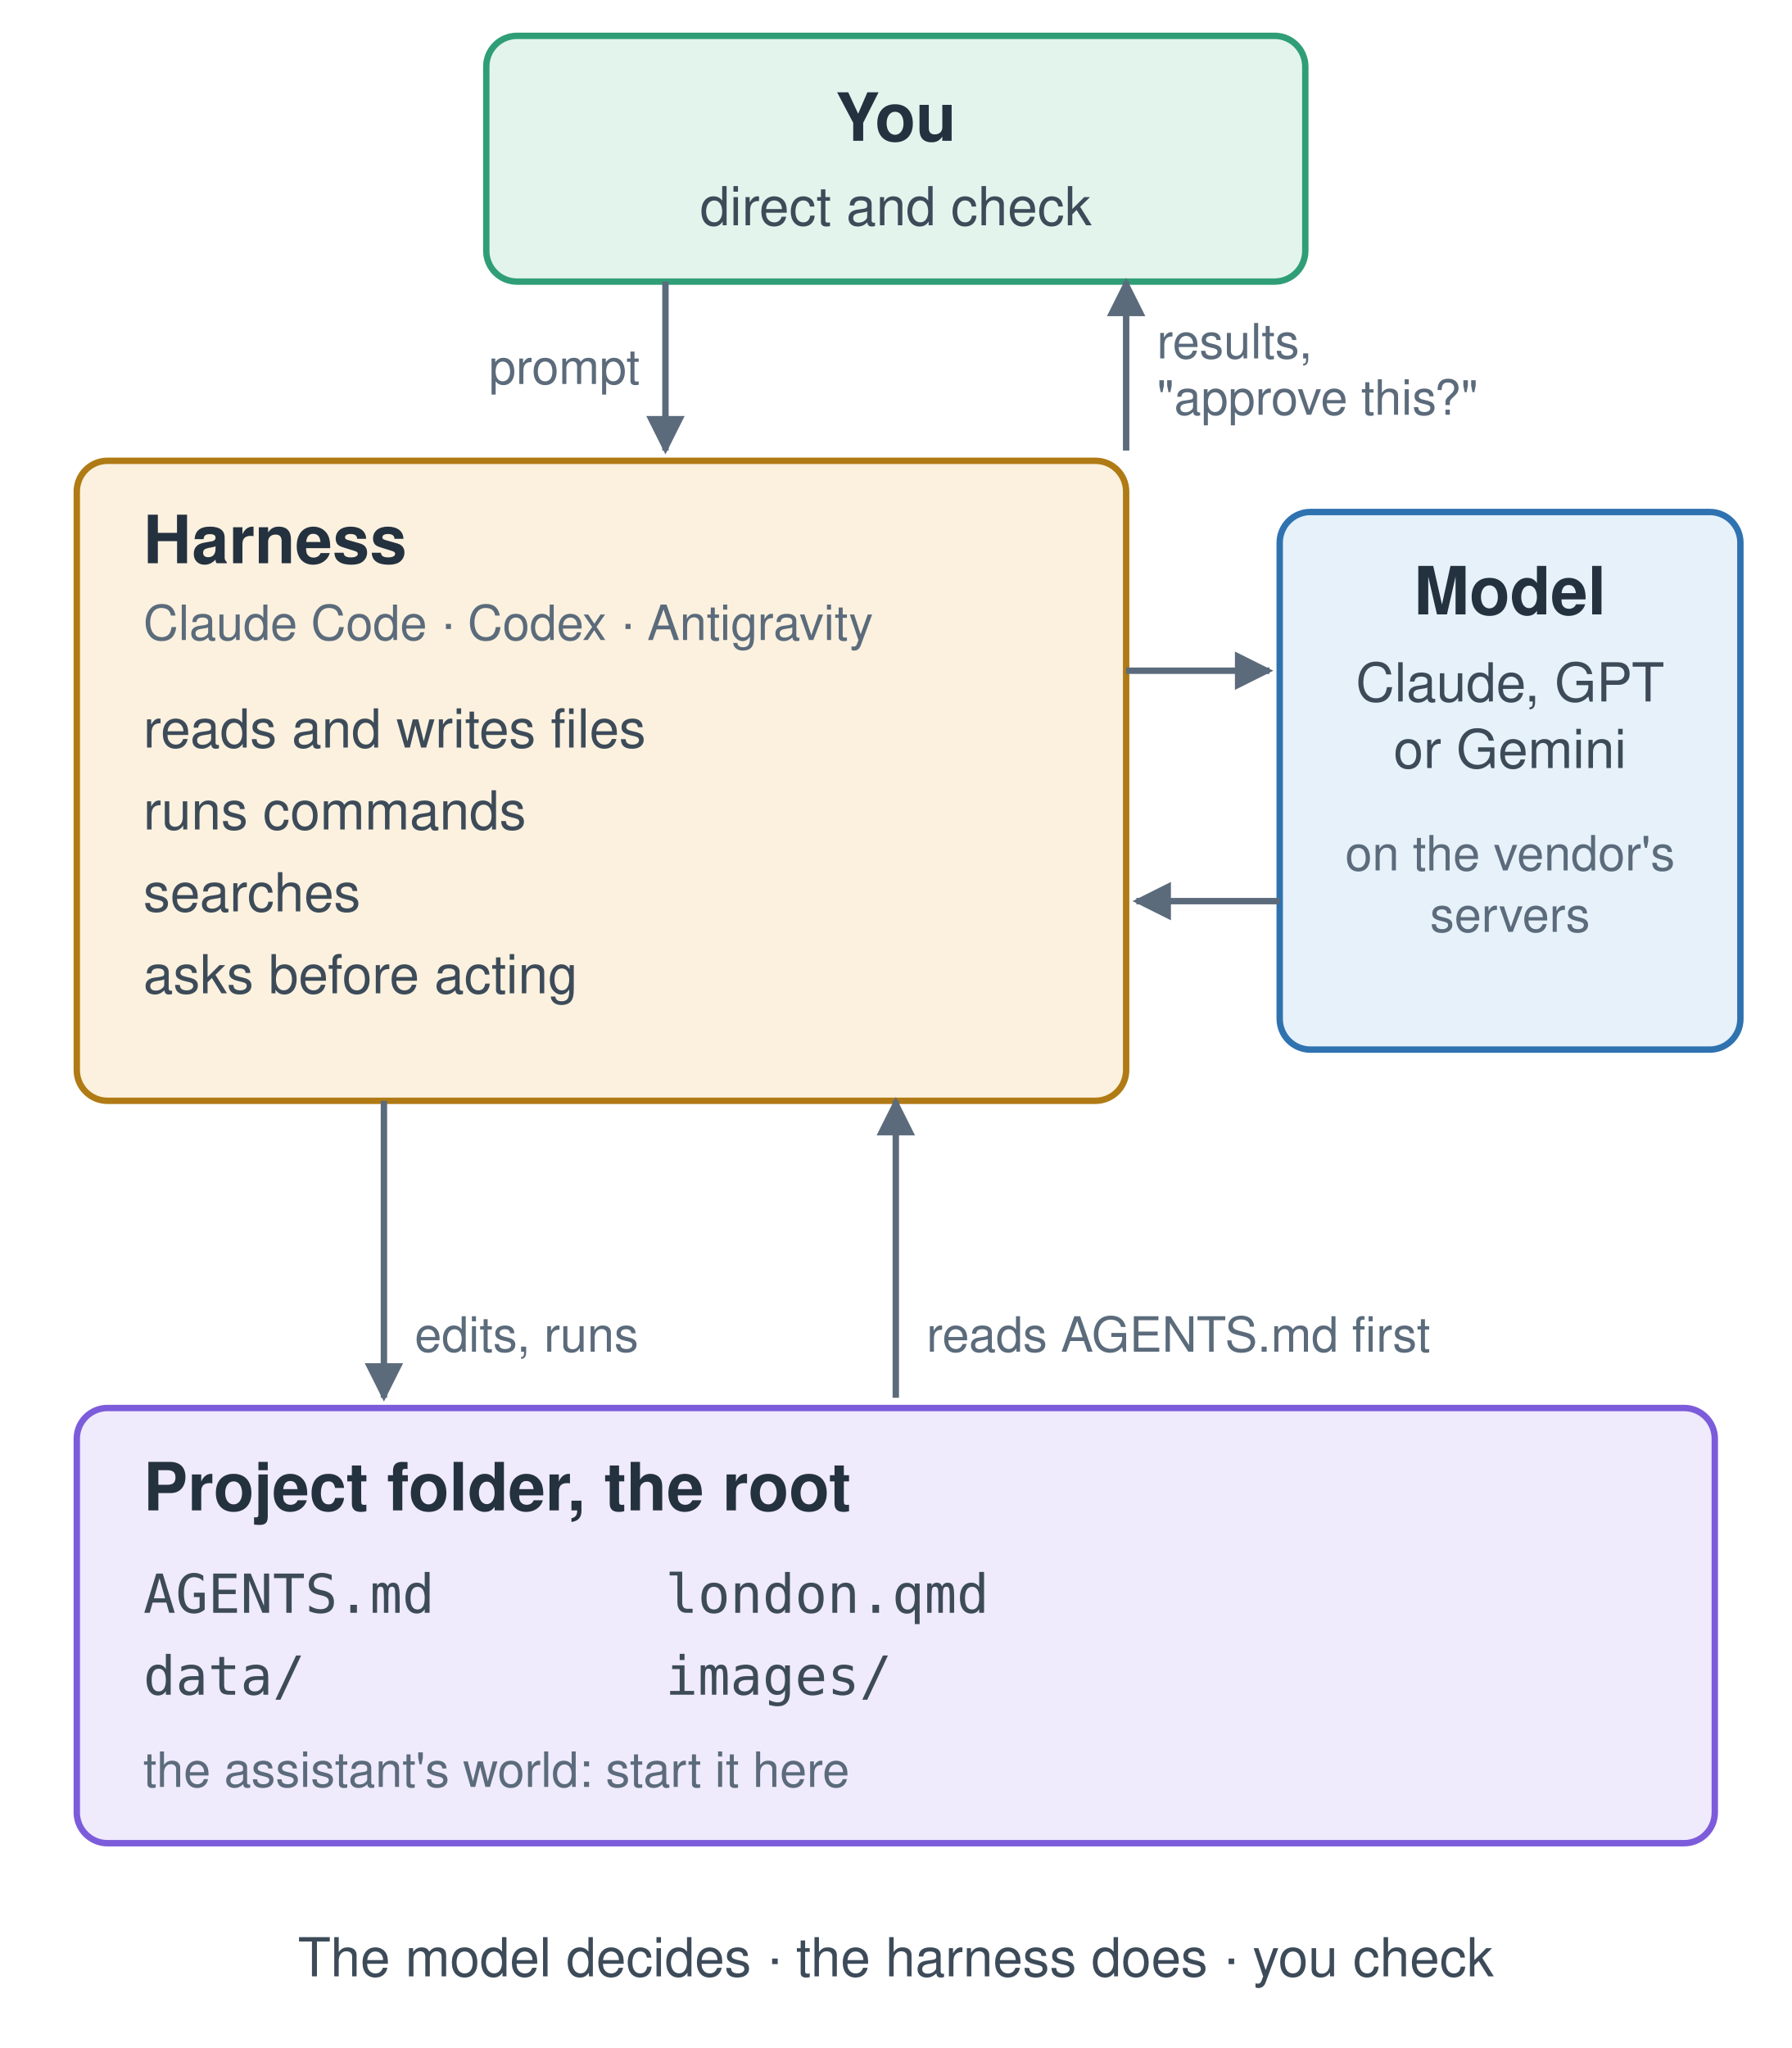
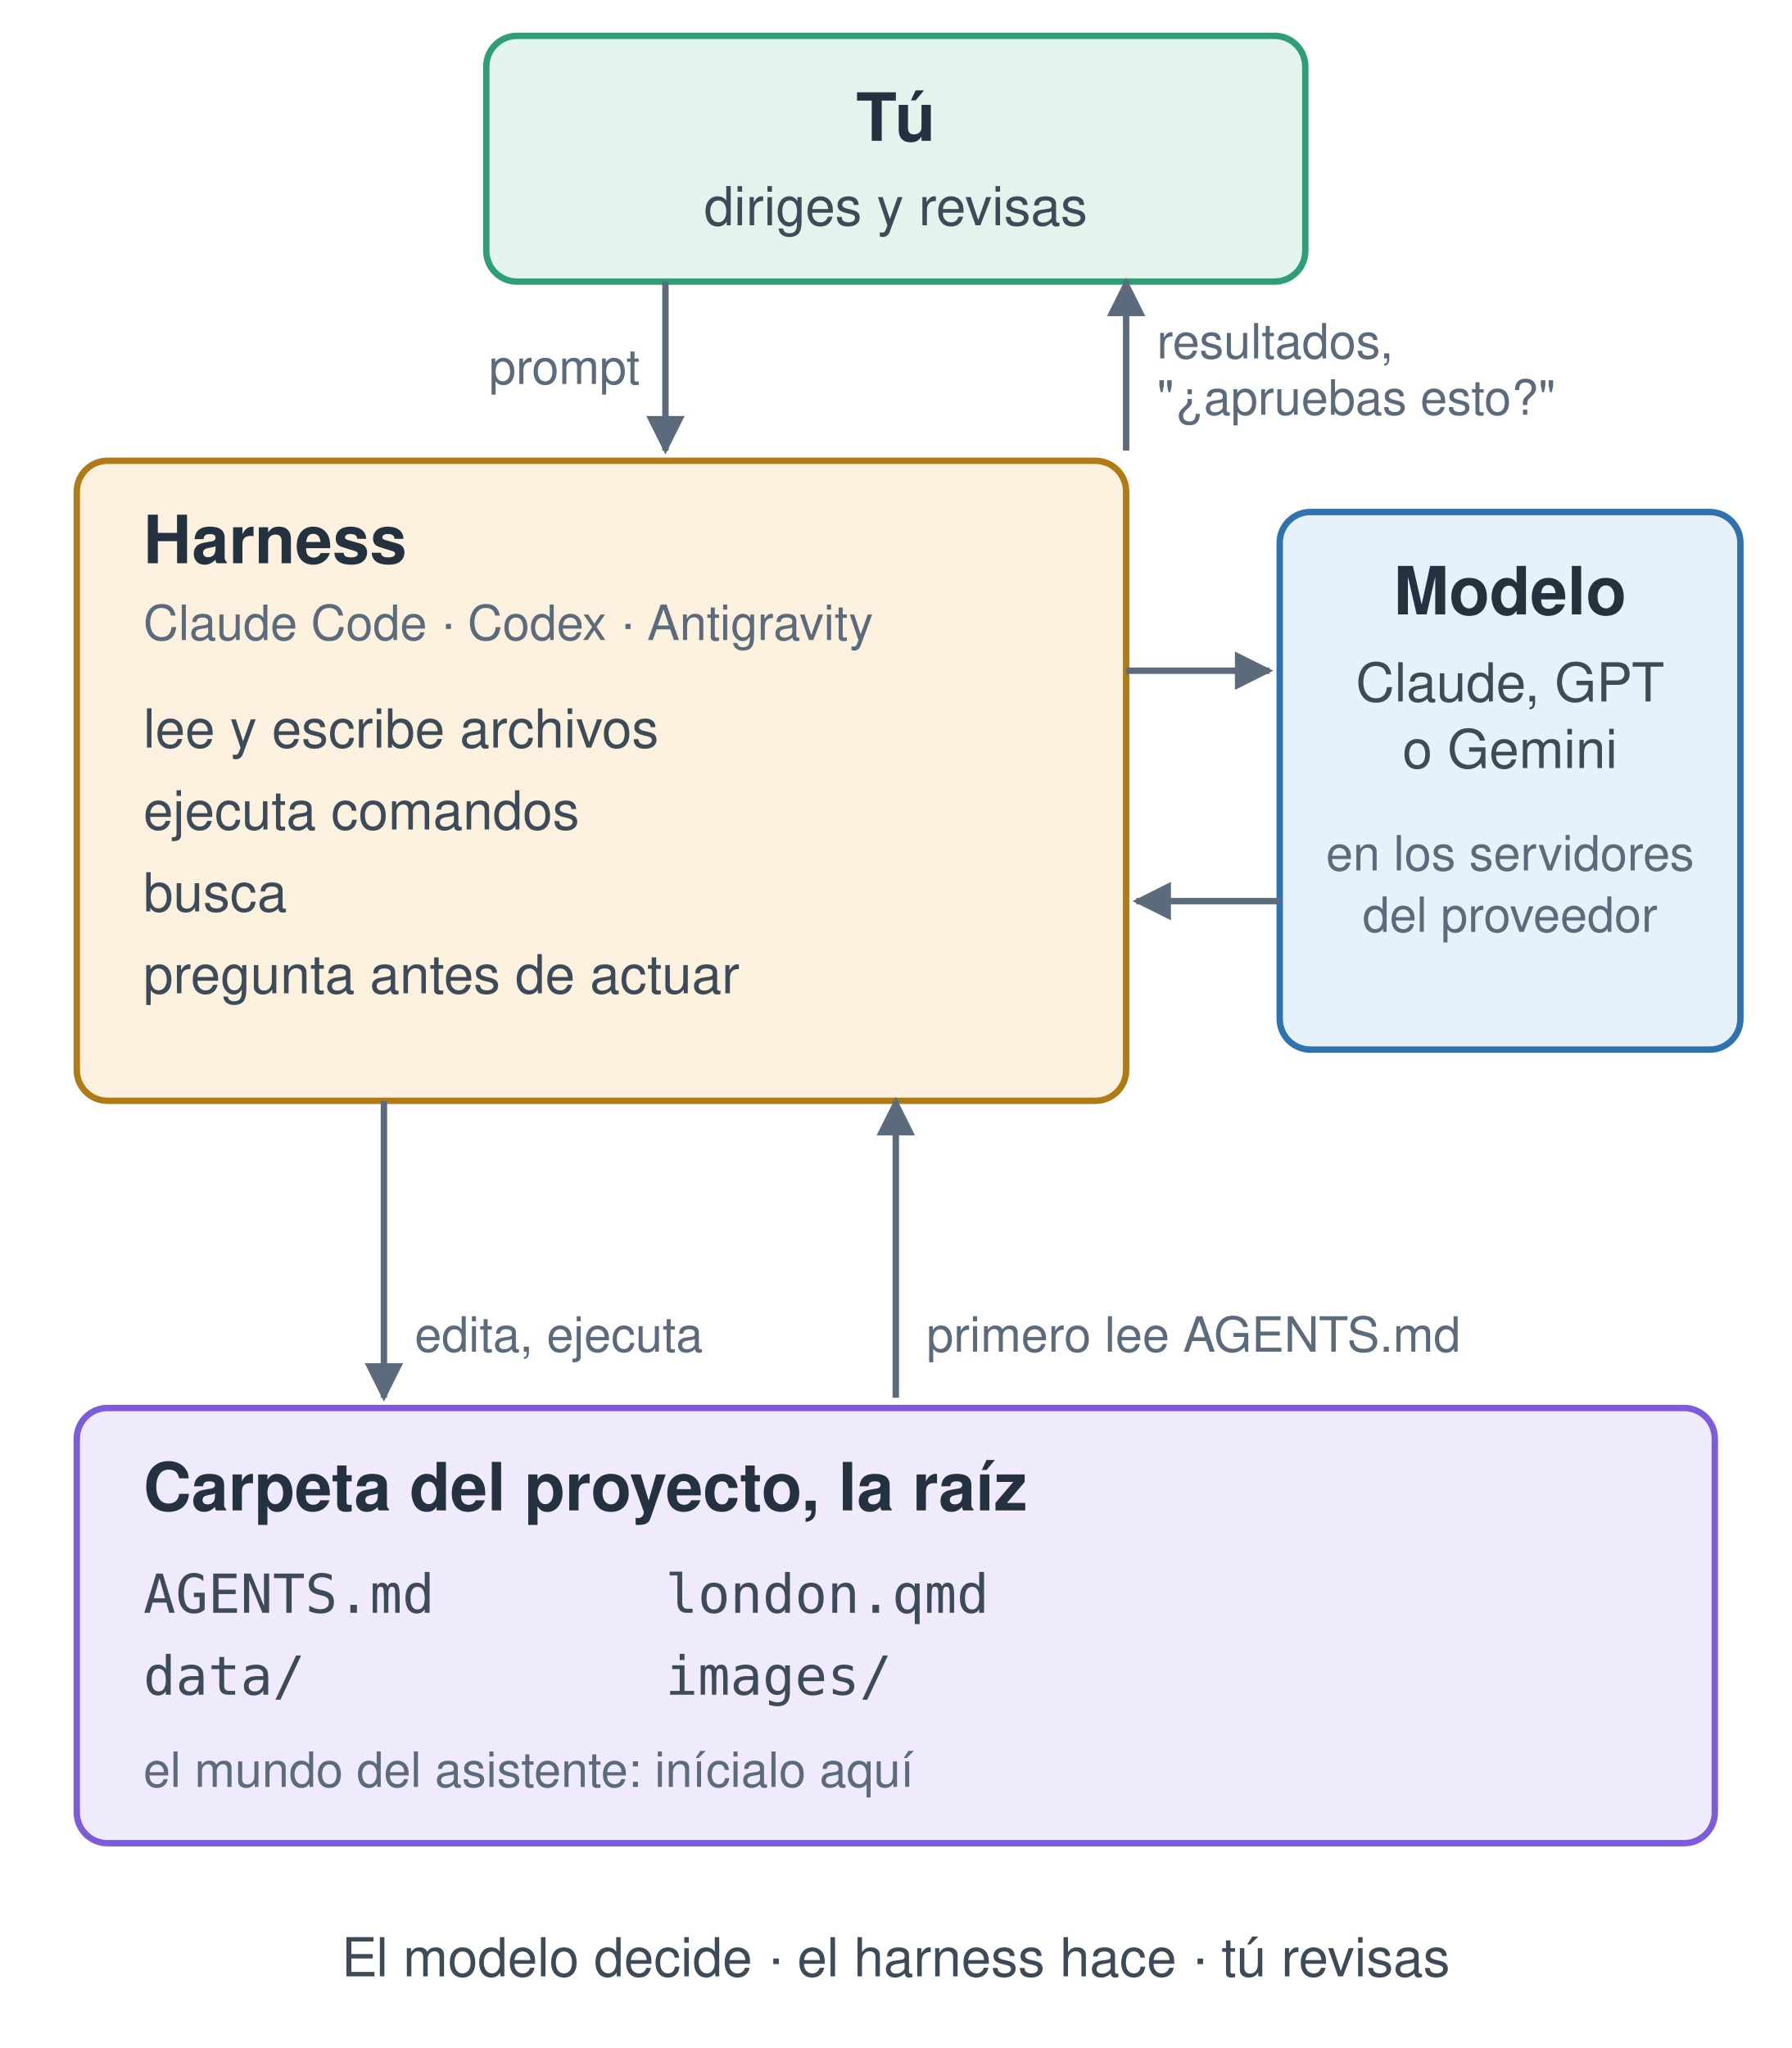
<svg xmlns="http://www.w3.org/2000/svg" viewBox="0 0 700 800" role="img" aria-labelledby="t d">
  <defs>
    <marker id="a" viewBox="0 0 10 10" refX="9" refY="5" markerWidth="6" markerHeight="6" orient="auto">
      <path d="M0,0 L10,5 L0,10 z" fill="#5b6b7b" />
    </marker>
  </defs>
  <style>
  text { font-family: "Avenir Next", "Helvetica Neue", Helvetica, Arial, sans-serif; fill: #24313f; }
  .m { font-family: Menlo, Consolas, "DejaVu Sans Mono", monospace; }
  .h { font-size: 26px; font-weight: 700; }
  .s { font-size: 21px; fill: #3d4b59; }
  .n { font-size: 19px; fill: #5b6b7b; }
  .arrow { stroke: #5b6b7b; stroke-width: 2.5; fill: none; marker-end: url(#a); }
</style>
  <rect x="190" y="14" width="320" height="96" rx="12" fill="#e3f4ed" stroke="#2f9e77" stroke-width="2.5" />
-   <text x="350" y="55" text-anchor="middle" class="h">You</text>
-   <text x="350" y="88" text-anchor="middle" class="s">direct and check</text>
+   <text x="350" y="55" text-anchor="middle" class="h">Tú</text>
+   <text x="350" y="88" text-anchor="middle" class="s">diriges y revisas</text>
  <path class="arrow" d="M260,110 L260,176" />
  <text x="250" y="150" text-anchor="end" class="n">prompt</text>
  <path class="arrow" d="M440,176 L440,110" />
-   <text x="452" y="140" class="n">results,</text>
-   <text x="452" y="162" class="n">"approve this?"</text>
+   <text x="452" y="140" class="n">resultados,</text>
+   <text x="452" y="162" class="n">"¿apruebas esto?"</text>
  <rect x="30" y="180" width="410" height="250" rx="12" fill="#fbf1de" stroke="#b07a14" stroke-width="2.5" />
  <text x="56" y="220" class="h">Harness</text>
  <text x="56" y="250" class="n">Claude Code · Codex · Antigravity</text>
-   <text x="56" y="292" class="s">reads and writes files</text>
-   <text x="56" y="324" class="s">runs commands</text>
-   <text x="56" y="356" class="s">searches</text>
-   <text x="56" y="388" class="s">asks before acting</text>
+   <text x="56" y="292" class="s">lee y escribe archivos</text>
+   <text x="56" y="324" class="s">ejecuta comandos</text>
+   <text x="56" y="356" class="s">busca</text>
+   <text x="56" y="388" class="s">pregunta antes de actuar</text>
  <rect x="500" y="200" width="180" height="210" rx="12" fill="#e6f1fa" stroke="#2f72b0" stroke-width="2.5" />
-   <text x="590" y="240" text-anchor="middle" class="h">Model</text>
+   <text x="590" y="240" text-anchor="middle" class="h">Modelo</text>
  <text x="590" y="274" text-anchor="middle" class="s">Claude, GPT</text>
-   <text x="590" y="300" text-anchor="middle" class="s">or Gemini</text>
-   <text x="590" y="340" text-anchor="middle" class="n">on the vendor's</text>
-   <text x="590" y="364" text-anchor="middle" class="n">servers</text>
+   <text x="590" y="300" text-anchor="middle" class="s">o Gemini</text>
+   <text x="590" y="340" text-anchor="middle" class="n">en los servidores</text>
+   <text x="590" y="364" text-anchor="middle" class="n">del proveedor</text>
  <path class="arrow" d="M440,262 L496,262" />
  <path class="arrow" d="M500,352 L444,352" />
  <path class="arrow" d="M150,430 L150,546" />
-   <text x="162" y="528" class="n">edits, runs</text>
+   <text x="162" y="528" class="n">edita, ejecuta</text>
  <path class="arrow" d="M350,546 L350,430" />
-   <text x="362" y="528" class="n">reads AGENTS.md first</text>
+   <text x="362" y="528" class="n">primero lee AGENTS.md</text>
  <rect x="30" y="550" width="640" height="170" rx="12" fill="#efeafc" stroke="#7c5cdb" stroke-width="2.5" />
-   <text x="56" y="590" class="h">Project folder, the root</text>
+   <text x="56" y="590" class="h">Carpeta del proyecto, la raíz</text>
  <text x="56" y="630" class="m s">AGENTS.md</text>
  <text x="260" y="630" class="m s">london.qmd</text>
  <text x="56" y="662" class="m s">data/</text>
  <text x="260" y="662" class="m s">images/</text>
-   <text x="56" y="698" class="n">the assistant's world: start it here</text>
-   <text x="350" y="772" text-anchor="middle" class="s">The model decides · the harness does · you check</text>
+   <text x="56" y="698" class="n">el mundo del asistente: inícialo aquí</text>
+   <text x="350" y="772" text-anchor="middle" class="s">El modelo decide · el harness hace · tú revisas</text>
</svg>
